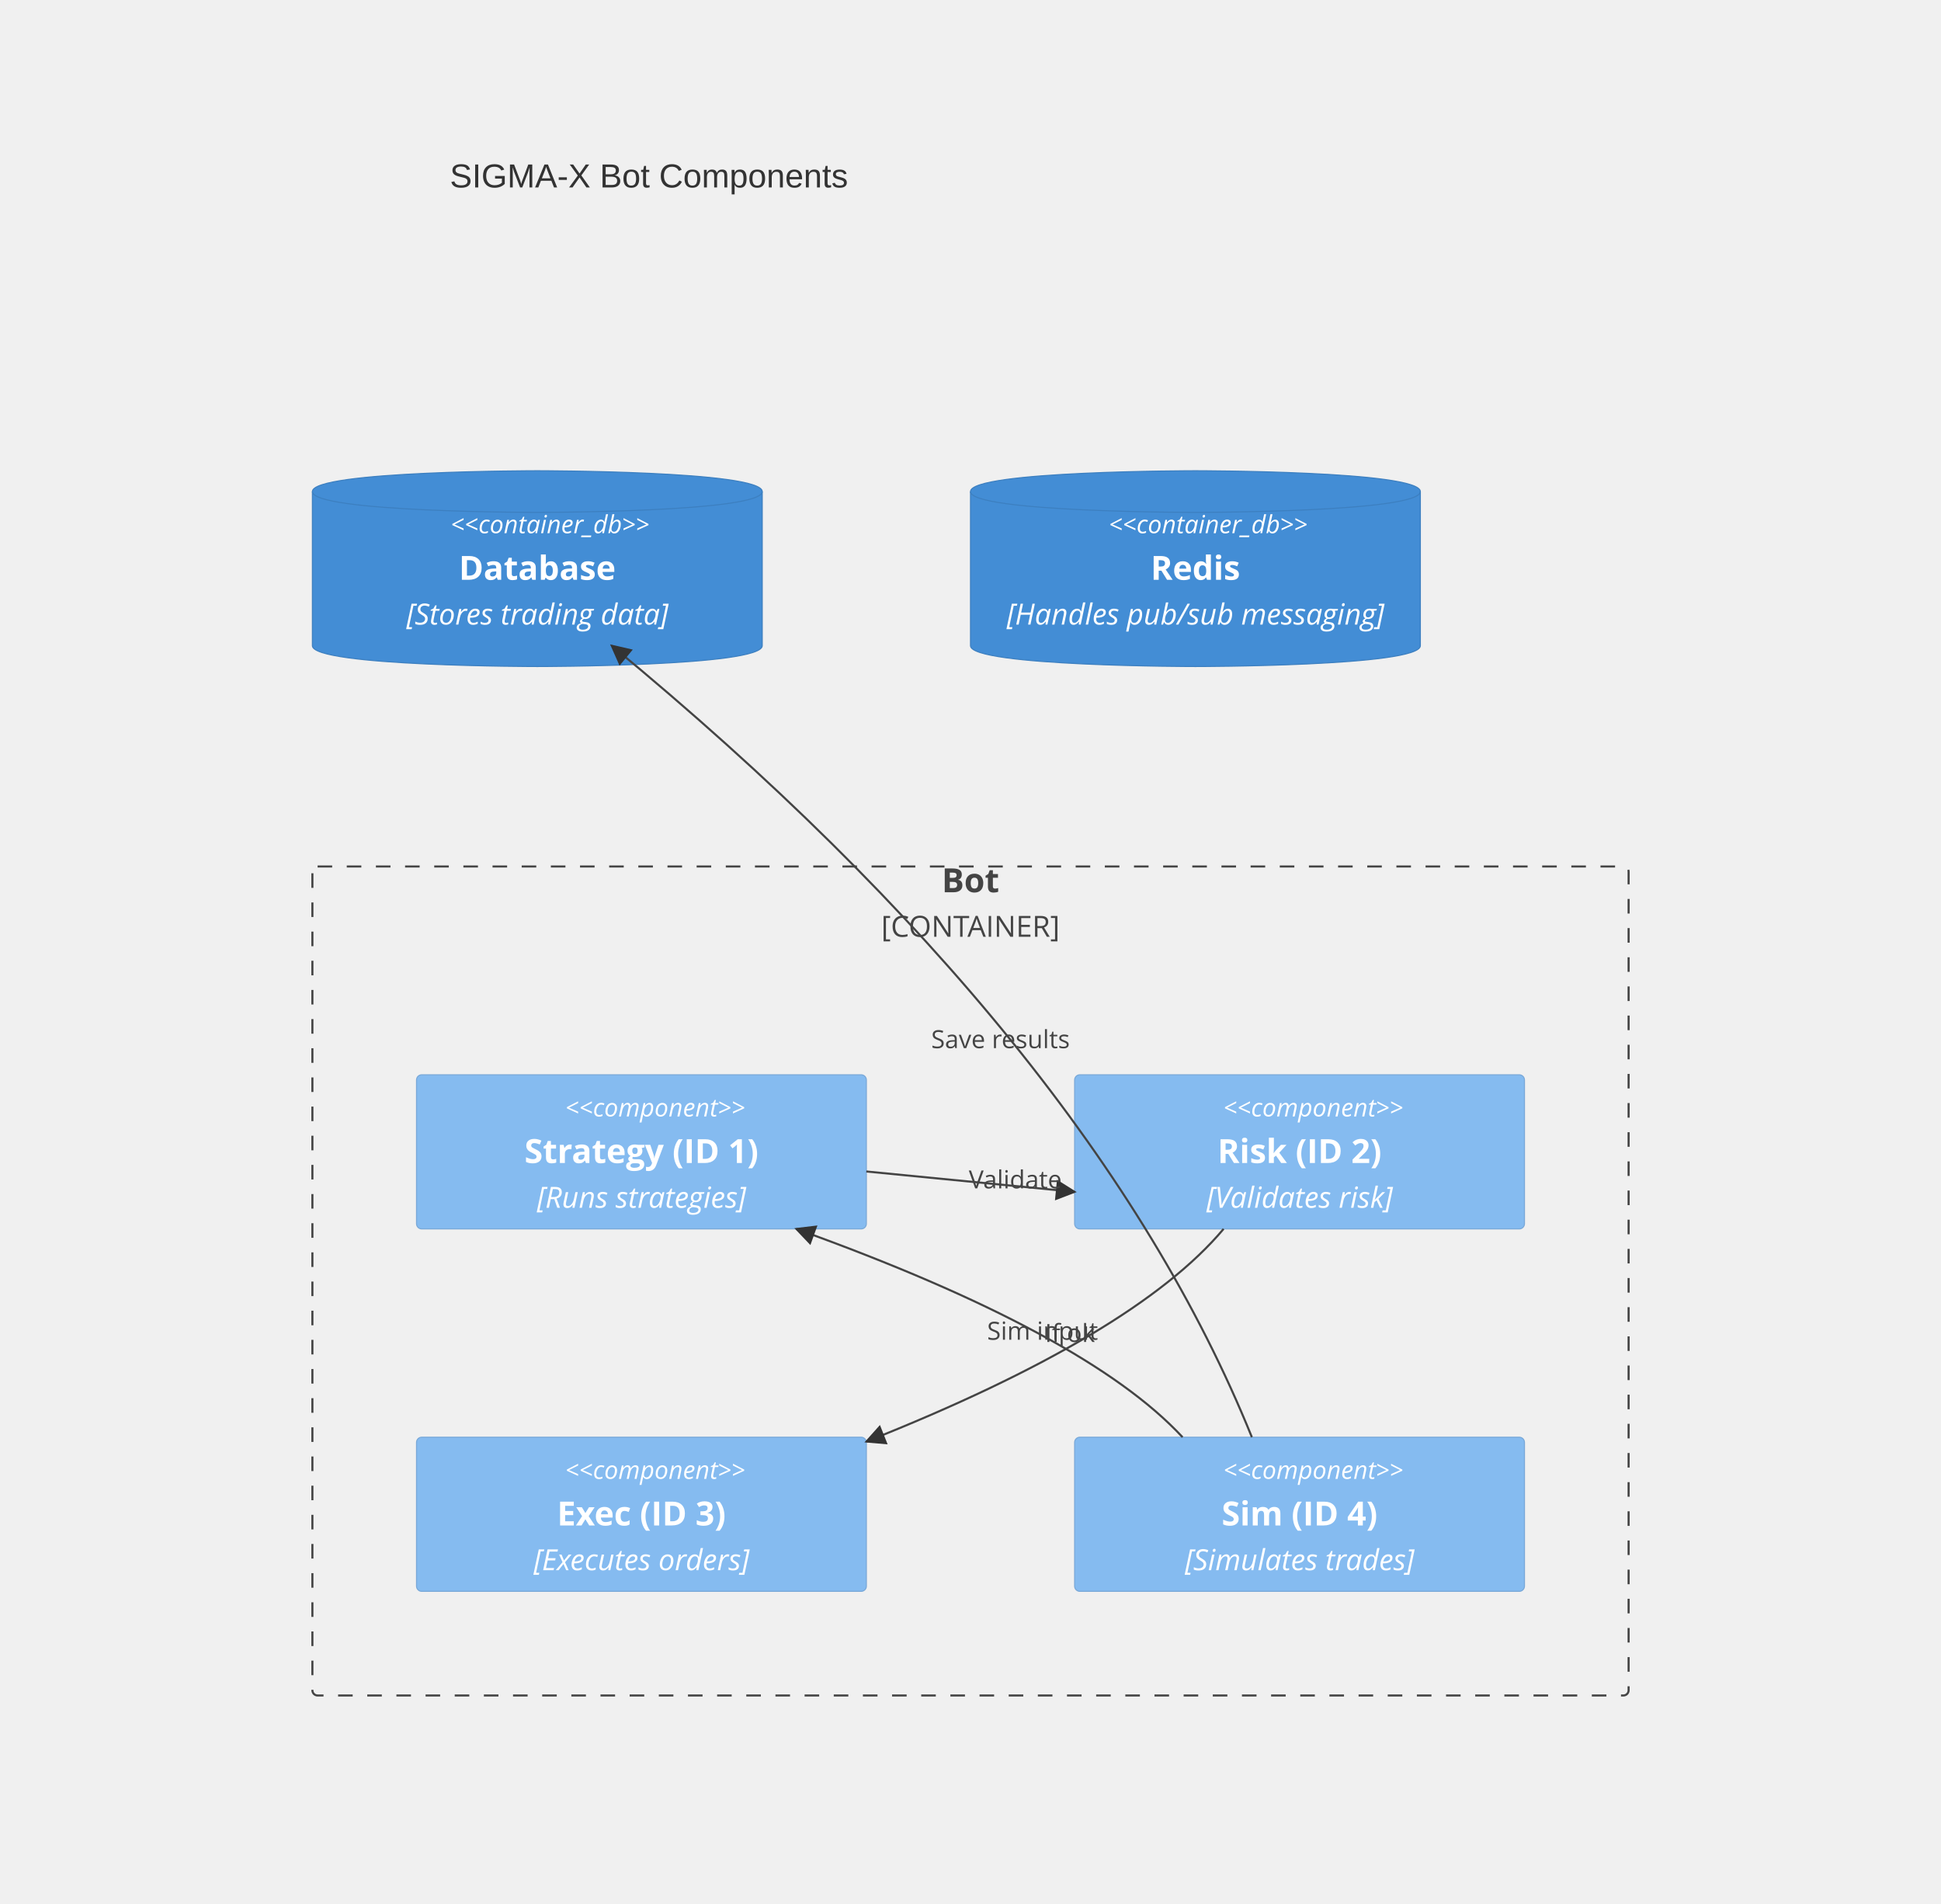
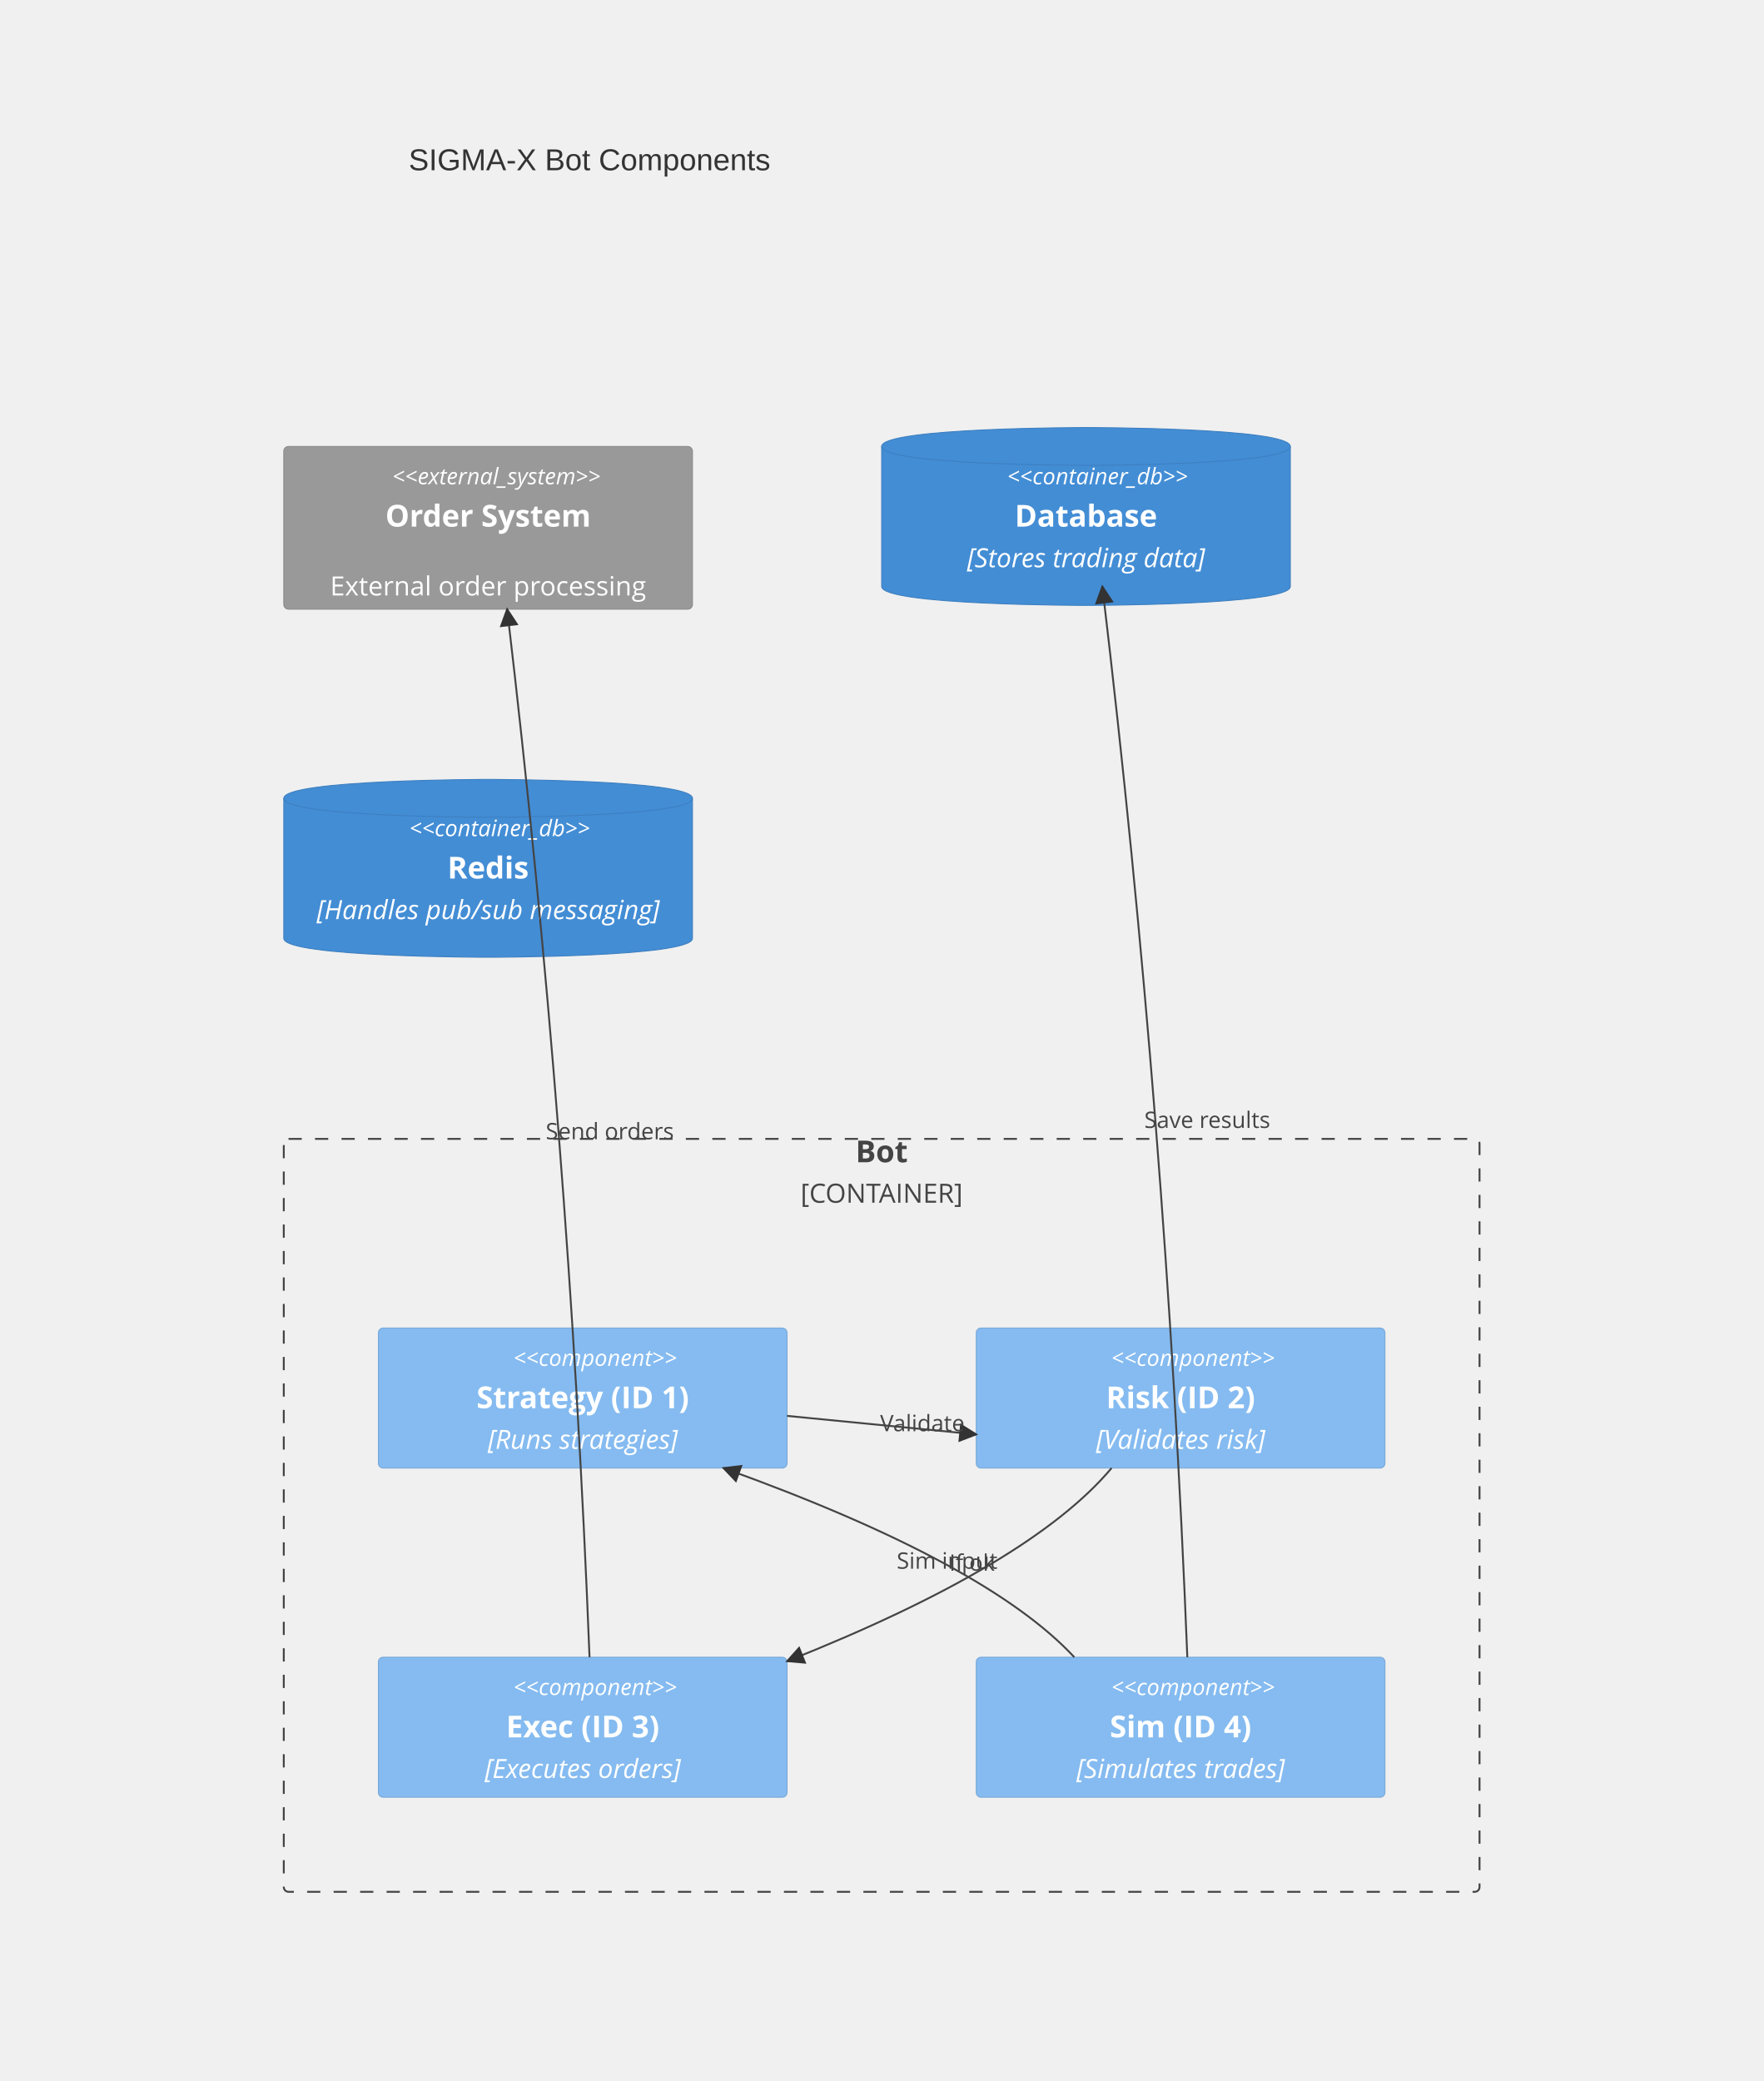
- <svg xmlns="http://www.w3.org/2000/svg" aria-roledescription="c4" role="graphics-document document" viewBox="0 -70 932 914" style="max-width: 932px; background-color: transparent;" width="100%" id="my-svg">
+ <svg xmlns="http://www.w3.org/2000/svg" aria-roledescription="c4" role="graphics-document document" viewBox="0 -70 932 1100" style="max-width: 932px; background-color: transparent;" width="100%" id="my-svg">
  <style>#my-svg{font-family:"trebuchet ms",verdana,arial,sans-serif;font-size:16px;fill:#333;}@keyframes edge-animation-frame{from{stroke-dashoffset:0;}}@keyframes dash{to{stroke-dashoffset:0;}}#my-svg .edge-animation-slow{stroke-dasharray:9,5!important;stroke-dashoffset:900;animation:dash 50s linear infinite;stroke-linecap:round;}#my-svg .edge-animation-fast{stroke-dasharray:9,5!important;stroke-dashoffset:900;animation:dash 20s linear infinite;stroke-linecap:round;}#my-svg .error-icon{fill:#552222;}#my-svg .error-text{fill:#552222;stroke:#552222;}#my-svg .edge-thickness-normal{stroke-width:1px;}#my-svg .edge-thickness-thick{stroke-width:3.5px;}#my-svg .edge-pattern-solid{stroke-dasharray:0;}#my-svg .edge-thickness-invisible{stroke-width:0;fill:none;}#my-svg .edge-pattern-dashed{stroke-dasharray:3;}#my-svg .edge-pattern-dotted{stroke-dasharray:2;}#my-svg .marker{fill:#333333;stroke:#333333;}#my-svg .marker.cross{stroke:#333333;}#my-svg svg{font-family:"trebuchet ms",verdana,arial,sans-serif;font-size:16px;}#my-svg p{margin:0;}#my-svg .person{stroke:hsl(240, 60%, 86.275%);fill:#ECECFF;}#my-svg :root{--mermaid-font-family:"trebuchet ms",verdana,arial,sans-serif;}</style>
  <g />
  <defs>
    <symbol height="24" width="24" id="computer">
      <path d="M2 2v13h20v-13h-20zm18 11h-16v-9h16v9zm-10.228 6l.466-1h3.524l.467 1h-4.457zm14.228 3h-24l2-6h2.104l-1.33 4h18.45l-1.297-4h2.073l2 6zm-5-10h-14v-7h14v7z" transform="scale(.5)" />
    </symbol>
  </defs>
  <defs>
    <symbol clip-rule="evenodd" fill-rule="evenodd" id="database">
      <path d="M12.258.001l.256.004.255.005.253.008.251.01.249.012.247.015.246.016.242.019.241.02.239.023.236.024.233.027.231.028.229.031.225.032.223.034.22.036.217.038.214.04.211.041.208.043.205.045.201.046.198.048.194.05.191.051.187.053.183.054.18.056.175.057.172.059.168.06.163.061.16.063.155.064.15.066.074.033.073.033.071.034.07.034.069.035.068.035.067.035.066.035.064.036.064.036.062.036.06.036.06.037.058.037.058.037.055.038.055.038.053.038.052.038.051.039.05.039.048.039.047.039.045.04.044.04.043.04.041.04.04.041.039.041.037.041.036.041.034.041.033.042.032.042.03.042.029.042.027.042.026.043.024.043.023.043.021.043.02.043.018.044.017.043.015.044.013.044.012.044.011.045.009.044.007.045.006.045.004.045.002.045.001.045v17l-.001.045-.002.045-.004.045-.006.045-.007.045-.009.044-.011.045-.012.044-.013.044-.015.044-.017.043-.018.044-.02.043-.021.043-.023.043-.024.043-.026.043-.027.042-.029.042-.03.042-.032.042-.033.042-.034.041-.036.041-.037.041-.039.041-.04.041-.041.04-.043.04-.044.04-.045.04-.047.039-.048.039-.05.039-.051.039-.052.038-.053.038-.055.038-.055.038-.058.037-.058.037-.06.037-.06.036-.062.036-.064.036-.064.036-.066.035-.067.035-.068.035-.069.035-.07.034-.071.034-.073.033-.074.033-.15.066-.155.064-.16.063-.163.061-.168.06-.172.059-.175.057-.18.056-.183.054-.187.053-.191.051-.194.05-.198.048-.201.046-.205.045-.208.043-.211.041-.214.04-.217.038-.22.036-.223.034-.225.032-.229.031-.231.028-.233.027-.236.024-.239.023-.241.02-.242.019-.246.016-.247.015-.249.012-.251.01-.253.008-.255.005-.256.004-.258.001-.258-.001-.256-.004-.255-.005-.253-.008-.251-.01-.249-.012-.247-.015-.245-.016-.243-.019-.241-.02-.238-.023-.236-.024-.234-.027-.231-.028-.228-.031-.226-.032-.223-.034-.22-.036-.217-.038-.214-.04-.211-.041-.208-.043-.204-.045-.201-.046-.198-.048-.195-.05-.19-.051-.187-.053-.184-.054-.179-.056-.176-.057-.172-.059-.167-.06-.164-.061-.159-.063-.155-.064-.151-.066-.074-.033-.072-.033-.072-.034-.07-.034-.069-.035-.068-.035-.067-.035-.066-.035-.064-.036-.063-.036-.062-.036-.061-.036-.06-.037-.058-.037-.057-.037-.056-.038-.055-.038-.053-.038-.052-.038-.051-.039-.049-.039-.049-.039-.046-.039-.046-.04-.044-.04-.043-.04-.041-.04-.04-.041-.039-.041-.037-.041-.036-.041-.034-.041-.033-.042-.032-.042-.03-.042-.029-.042-.027-.042-.026-.043-.024-.043-.023-.043-.021-.043-.02-.043-.018-.044-.017-.043-.015-.044-.013-.044-.012-.044-.011-.045-.009-.044-.007-.045-.006-.045-.004-.045-.002-.045-.001-.045v-17l.001-.045.002-.045.004-.045.006-.045.007-.045.009-.044.011-.045.012-.044.013-.044.015-.044.017-.043.018-.044.02-.043.021-.043.023-.043.024-.043.026-.043.027-.042.029-.042.03-.042.032-.042.033-.042.034-.041.036-.041.037-.041.039-.041.04-.041.041-.04.043-.04.044-.04.046-.04.046-.039.049-.039.049-.039.051-.039.052-.038.053-.038.055-.038.056-.038.057-.037.058-.037.06-.037.061-.036.062-.036.063-.036.064-.036.066-.035.067-.035.068-.035.069-.035.07-.034.072-.034.072-.033.074-.033.151-.066.155-.064.159-.063.164-.061.167-.06.172-.059.176-.057.179-.056.184-.054.187-.053.19-.051.195-.05.198-.048.201-.046.204-.045.208-.043.211-.041.214-.04.217-.038.22-.036.223-.034.226-.032.228-.031.231-.028.234-.027.236-.024.238-.023.241-.02.243-.019.245-.016.247-.015.249-.012.251-.01.253-.008.255-.005.256-.004.258-.001.258.001zm-9.258 20.499v.01l.001.021.003.021.004.022.005.021.006.022.007.022.009.023.01.022.011.023.012.023.013.023.015.023.016.024.017.023.018.024.019.024.021.024.022.025.023.024.024.025.052.049.056.05.061.051.066.051.07.051.075.051.079.052.084.052.088.052.092.052.097.052.102.051.105.052.11.052.114.051.119.051.123.051.127.05.131.05.135.05.139.048.144.049.147.047.152.047.155.047.16.045.163.045.167.043.171.043.176.041.178.041.183.039.187.039.19.037.194.035.197.035.202.033.204.031.209.03.212.029.216.027.219.025.222.024.226.021.23.02.233.018.236.016.24.015.243.012.246.01.249.008.253.005.256.004.259.001.26-.001.257-.004.254-.005.25-.008.247-.011.244-.012.241-.014.237-.016.233-.018.231-.021.226-.021.224-.024.22-.026.216-.027.212-.028.21-.031.205-.031.202-.034.198-.034.194-.036.191-.037.187-.039.183-.04.179-.04.175-.042.172-.043.168-.044.163-.045.16-.046.155-.046.152-.047.148-.048.143-.049.139-.049.136-.05.131-.05.126-.05.123-.051.118-.052.114-.051.11-.052.106-.052.101-.052.096-.052.092-.052.088-.053.083-.051.079-.052.074-.052.07-.051.065-.051.06-.051.056-.05.051-.05.023-.024.023-.025.021-.024.02-.024.019-.024.018-.024.017-.024.015-.023.014-.024.013-.023.012-.023.01-.023.01-.022.008-.022.006-.022.006-.022.004-.022.004-.021.001-.021.001-.021v-4.127l-.077.055-.08.053-.083.054-.085.053-.087.052-.09.052-.093.051-.095.05-.097.05-.1.049-.102.049-.105.048-.106.047-.109.047-.111.046-.114.045-.115.045-.118.044-.12.043-.122.042-.124.042-.126.041-.128.04-.13.04-.132.038-.134.038-.135.037-.138.037-.139.035-.142.035-.143.034-.144.033-.147.032-.148.031-.15.03-.151.03-.153.029-.154.027-.156.027-.158.026-.159.025-.161.024-.162.023-.163.022-.165.021-.166.02-.167.019-.169.018-.169.017-.171.016-.173.015-.173.014-.175.013-.175.012-.177.011-.178.01-.179.008-.179.008-.181.006-.182.005-.182.004-.184.003-.184.002h-.37l-.184-.002-.184-.003-.182-.004-.182-.005-.181-.006-.179-.008-.179-.008-.178-.01-.176-.011-.176-.012-.175-.013-.173-.014-.172-.015-.171-.016-.17-.017-.169-.018-.167-.019-.166-.02-.165-.021-.163-.022-.162-.023-.161-.024-.159-.025-.157-.026-.156-.027-.155-.027-.153-.029-.151-.03-.15-.03-.148-.031-.146-.032-.145-.033-.143-.034-.141-.035-.14-.035-.137-.037-.136-.037-.134-.038-.132-.038-.13-.04-.128-.04-.126-.041-.124-.042-.122-.042-.12-.044-.117-.043-.116-.045-.113-.045-.112-.046-.109-.047-.106-.047-.105-.048-.102-.049-.1-.049-.097-.05-.095-.05-.093-.052-.09-.051-.087-.052-.085-.053-.083-.054-.08-.054-.077-.054v4.127zm0-5.654v.011l.001.021.003.021.004.021.005.022.006.022.007.022.009.022.01.022.011.023.012.023.013.023.015.024.016.023.017.024.018.024.019.024.021.024.022.024.023.025.024.024.052.05.056.05.061.05.066.051.07.051.075.052.079.051.084.052.088.052.092.052.097.052.102.052.105.052.11.051.114.051.119.052.123.05.127.051.131.05.135.049.139.049.144.048.147.048.152.047.155.046.16.045.163.045.167.044.171.042.176.042.178.04.183.04.187.038.19.037.194.036.197.034.202.033.204.032.209.03.212.028.216.027.219.025.222.024.226.022.23.02.233.018.236.016.24.014.243.012.246.01.249.008.253.006.256.003.259.001.26-.001.257-.003.254-.006.25-.008.247-.01.244-.012.241-.015.237-.016.233-.018.231-.02.226-.022.224-.024.22-.025.216-.027.212-.029.21-.03.205-.032.202-.033.198-.035.194-.036.191-.037.187-.039.183-.039.179-.041.175-.042.172-.043.168-.044.163-.045.16-.045.155-.047.152-.047.148-.048.143-.048.139-.05.136-.049.131-.05.126-.051.123-.051.118-.051.114-.052.11-.052.106-.052.101-.052.096-.052.092-.052.088-.052.083-.052.079-.052.074-.051.07-.052.065-.051.06-.05.056-.051.051-.049.023-.025.023-.024.021-.025.02-.024.019-.024.018-.024.017-.024.015-.023.014-.023.013-.024.012-.022.01-.023.01-.023.008-.022.006-.022.006-.022.004-.021.004-.022.001-.021.001-.021v-4.139l-.077.054-.08.054-.083.054-.085.052-.087.053-.09.051-.093.051-.095.051-.097.05-.1.049-.102.049-.105.048-.106.047-.109.047-.111.046-.114.045-.115.044-.118.044-.12.044-.122.042-.124.042-.126.041-.128.04-.13.039-.132.039-.134.038-.135.037-.138.036-.139.036-.142.035-.143.033-.144.033-.147.033-.148.031-.15.03-.151.03-.153.028-.154.028-.156.027-.158.026-.159.025-.161.024-.162.023-.163.022-.165.021-.166.02-.167.019-.169.018-.169.017-.171.016-.173.015-.173.014-.175.013-.175.012-.177.011-.178.009-.179.009-.179.007-.181.007-.182.005-.182.004-.184.003-.184.002h-.37l-.184-.002-.184-.003-.182-.004-.182-.005-.181-.007-.179-.007-.179-.009-.178-.009-.176-.011-.176-.012-.175-.013-.173-.014-.172-.015-.171-.016-.17-.017-.169-.018-.167-.019-.166-.02-.165-.021-.163-.022-.162-.023-.161-.024-.159-.025-.157-.026-.156-.027-.155-.028-.153-.028-.151-.03-.15-.03-.148-.031-.146-.033-.145-.033-.143-.033-.141-.035-.14-.036-.137-.036-.136-.037-.134-.038-.132-.039-.13-.039-.128-.04-.126-.041-.124-.042-.122-.043-.12-.043-.117-.044-.116-.044-.113-.046-.112-.046-.109-.046-.106-.047-.105-.048-.102-.049-.1-.049-.097-.05-.095-.051-.093-.051-.09-.051-.087-.053-.085-.052-.083-.054-.08-.054-.077-.054v4.139zm0-5.666v.011l.001.02.003.022.004.021.005.022.006.021.007.022.009.023.01.022.011.023.012.023.013.023.015.023.016.024.017.024.018.023.019.024.021.025.022.024.023.024.024.025.052.05.056.05.061.05.066.051.07.051.075.052.079.051.084.052.088.052.092.052.097.052.102.052.105.051.11.052.114.051.119.051.123.051.127.05.131.05.135.05.139.049.144.048.147.048.152.047.155.046.16.045.163.045.167.043.171.043.176.042.178.04.183.04.187.038.19.037.194.036.197.034.202.033.204.032.209.03.212.028.216.027.219.025.222.024.226.021.23.02.233.018.236.017.24.014.243.012.246.01.249.008.253.006.256.003.259.001.26-.001.257-.003.254-.006.25-.008.247-.01.244-.013.241-.014.237-.016.233-.018.231-.02.226-.022.224-.024.22-.025.216-.027.212-.029.21-.03.205-.032.202-.033.198-.035.194-.036.191-.037.187-.039.183-.039.179-.041.175-.042.172-.043.168-.044.163-.045.16-.045.155-.047.152-.047.148-.048.143-.049.139-.049.136-.049.131-.051.126-.05.123-.051.118-.052.114-.051.11-.052.106-.052.101-.052.096-.052.092-.052.088-.052.083-.052.079-.052.074-.052.07-.051.065-.051.06-.051.056-.05.051-.049.023-.025.023-.025.021-.024.02-.024.019-.024.018-.024.017-.024.015-.023.014-.024.013-.023.012-.023.01-.022.01-.023.008-.022.006-.022.006-.022.004-.022.004-.021.001-.021.001-.021v-4.153l-.077.054-.08.054-.083.053-.085.053-.087.053-.09.051-.093.051-.095.051-.097.05-.1.049-.102.048-.105.048-.106.048-.109.046-.111.046-.114.046-.115.044-.118.044-.12.043-.122.043-.124.042-.126.041-.128.04-.13.039-.132.039-.134.038-.135.037-.138.036-.139.036-.142.034-.143.034-.144.033-.147.032-.148.032-.15.03-.151.03-.153.028-.154.028-.156.027-.158.026-.159.024-.161.024-.162.023-.163.023-.165.021-.166.02-.167.019-.169.018-.169.017-.171.016-.173.015-.173.014-.175.013-.175.012-.177.01-.178.01-.179.009-.179.007-.181.006-.182.006-.182.004-.184.003-.184.001-.185.001-.185-.001-.184-.001-.184-.003-.182-.004-.182-.006-.181-.006-.179-.007-.179-.009-.178-.01-.176-.01-.176-.012-.175-.013-.173-.014-.172-.015-.171-.016-.17-.017-.169-.018-.167-.019-.166-.02-.165-.021-.163-.023-.162-.023-.161-.024-.159-.024-.157-.026-.156-.027-.155-.028-.153-.028-.151-.03-.15-.03-.148-.032-.146-.032-.145-.033-.143-.034-.141-.034-.14-.036-.137-.036-.136-.037-.134-.038-.132-.039-.13-.039-.128-.041-.126-.041-.124-.041-.122-.043-.12-.043-.117-.044-.116-.044-.113-.046-.112-.046-.109-.046-.106-.048-.105-.048-.102-.048-.1-.05-.097-.049-.095-.051-.093-.051-.09-.052-.087-.052-.085-.053-.083-.053-.08-.054-.077-.054v4.153zm8.74-8.179l-.257.004-.254.005-.25.008-.247.011-.244.012-.241.014-.237.016-.233.018-.231.021-.226.022-.224.023-.22.026-.216.027-.212.028-.21.031-.205.032-.202.033-.198.034-.194.036-.191.038-.187.038-.183.04-.179.041-.175.042-.172.043-.168.043-.163.045-.16.046-.155.046-.152.048-.148.048-.143.048-.139.049-.136.05-.131.05-.126.051-.123.051-.118.051-.114.052-.11.052-.106.052-.101.052-.096.052-.092.052-.088.052-.083.052-.079.052-.074.051-.07.052-.065.051-.06.05-.056.05-.051.05-.023.025-.023.024-.021.024-.02.025-.019.024-.018.024-.017.023-.015.024-.014.023-.013.023-.012.023-.01.023-.01.022-.008.022-.006.023-.006.021-.004.022-.004.021-.001.021-.001.021.001.021.001.021.004.021.004.022.006.021.006.023.008.022.01.022.01.023.012.023.013.023.014.023.015.024.017.023.018.024.019.024.02.025.021.024.023.024.023.025.051.05.056.05.06.05.065.051.07.052.074.051.079.052.083.052.088.052.092.052.096.052.101.052.106.052.11.052.114.052.118.051.123.051.126.051.131.05.136.05.139.049.143.048.148.048.152.048.155.046.16.046.163.045.168.043.172.043.175.042.179.041.183.04.187.038.191.038.194.036.198.034.202.033.205.032.21.031.212.028.216.027.22.026.224.023.226.022.231.021.233.018.237.016.241.014.244.012.247.011.25.008.254.005.257.004.26.001.26-.001.257-.004.254-.005.25-.008.247-.011.244-.012.241-.014.237-.016.233-.018.231-.021.226-.022.224-.023.22-.026.216-.027.212-.028.21-.031.205-.032.202-.033.198-.034.194-.036.191-.038.187-.038.183-.04.179-.041.175-.042.172-.043.168-.043.163-.045.16-.046.155-.046.152-.048.148-.048.143-.048.139-.049.136-.05.131-.05.126-.051.123-.051.118-.051.114-.052.11-.052.106-.052.101-.052.096-.052.092-.052.088-.052.083-.052.079-.052.074-.051.07-.052.065-.051.06-.05.056-.05.051-.05.023-.025.023-.024.021-.024.02-.025.019-.024.018-.024.017-.023.015-.024.014-.023.013-.023.012-.023.01-.023.01-.022.008-.022.006-.023.006-.021.004-.022.004-.021.001-.021.001-.021-.001-.021-.001-.021-.004-.021-.004-.022-.006-.021-.006-.023-.008-.022-.01-.022-.01-.023-.012-.023-.013-.023-.014-.023-.015-.024-.017-.023-.018-.024-.019-.024-.02-.025-.021-.024-.023-.024-.023-.025-.051-.05-.056-.05-.06-.05-.065-.051-.07-.052-.074-.051-.079-.052-.083-.052-.088-.052-.092-.052-.096-.052-.101-.052-.106-.052-.11-.052-.114-.052-.118-.051-.123-.051-.126-.051-.131-.05-.136-.05-.139-.049-.143-.048-.148-.048-.152-.048-.155-.046-.16-.046-.163-.045-.168-.043-.172-.043-.175-.042-.179-.041-.183-.04-.187-.038-.191-.038-.194-.036-.198-.034-.202-.033-.205-.032-.21-.031-.212-.028-.216-.027-.22-.026-.224-.023-.226-.022-.231-.021-.233-.018-.237-.016-.241-.014-.244-.012-.247-.011-.25-.008-.254-.005-.257-.004-.26-.001-.26.001z" transform="scale(.5)" />
    </symbol>
  </defs>
  <defs>
    <symbol height="24" width="24" id="clock">
      <path d="M12 2c5.514 0 10 4.486 10 10s-4.486 10-10 10-10-4.486-10-10 4.486-10 10-10zm0-2c-6.627 0-12 5.373-12 12s5.373 12 12 12 12-5.373 12-12-5.373-12-12-12zm5.848 12.459c.202.038.202.333.001.372-1.907.361-6.045 1.111-6.547 1.111-.719 0-1.301-.582-1.301-1.301 0-.512.77-5.447 1.125-7.445.034-.192.312-.181.343.014l.985 6.238 5.394 1.011z" transform="scale(.5)" />
    </symbol>
  </defs>
  <g class="person-man">
-     <path d="M150,166c0,-10 108,-10 108,-10c0,0 108,0 108,10l0,74c0,10 -108,10 -108,10c0,0 -108,0 -108,-10l0,-74" stroke="#3C7FC0" stroke-width="0.5" fill="#438DD5" />
-     <path d="M150,166c0,10 108,10 108,10c0,0 108,0 108,-10" stroke="#3C7FC0" stroke-width="0.5" fill="none" />
-     <text y="186" x="216.5" textLength="83" lengthAdjust="spacing" font-style="italic" font-size="12" font-family="&quot;Open Sans&quot;, sans-serif" fill="#FFFFFF">&lt;&lt;container_db&gt;&gt;</text>
+     <rect stroke-width="0.5" ry="2.5" rx="2.5" height="86" width="216" stroke="#8A8A8A" fill="#999999" y="166" x="150" />
+     <text y="186" x="207.5" textLength="101" lengthAdjust="spacing" font-style="italic" font-size="12" font-family="&quot;Open Sans&quot;, sans-serif" fill="#FFFFFF">&lt;&lt;external_system&gt;&gt;</text>
    <text style="text-anchor: middle; font-size: 16px; font-weight: bold; font-family: &quot;Open Sans&quot;, sans-serif;" fill="#FFFFFF" dominant-baseline="middle" y="204" x="258">
-       <tspan alignment-baseline="mathematical" dy="0">Database</tspan>
+       <tspan alignment-baseline="mathematical" dy="0">Order System</tspan>
    </text>
-     <text style="text-anchor: middle; font-size: 14px; font-weight: normal; font-family: &quot;Open Sans&quot;, sans-serif;" font-style="italic" fill="#FFFFFF" dominant-baseline="middle" y="226" x="258">
-       <tspan alignment-baseline="mathematical" dy="0">[Stores trading data]</tspan>
+     <text style="text-anchor: middle; font-size: 14px; font-weight: normal; font-family: &quot;Open Sans&quot;, sans-serif;" fill="#FFFFFF" dominant-baseline="middle" y="241" x="258">
+       <tspan alignment-baseline="mathematical" dy="0">External order processing</tspan>
    </text>
  </g>
  <g class="person-man">
    <path d="M466,166c0,-10 108,-10 108,-10c0,0 108,0 108,10l0,74c0,10 -108,10 -108,10c0,0 -108,0 -108,-10l0,-74" stroke="#3C7FC0" stroke-width="0.5" fill="#438DD5" />
    <path d="M466,166c0,10 108,10 108,10c0,0 108,0 108,-10" stroke="#3C7FC0" stroke-width="0.5" fill="none" />
    <text y="186" x="532.5" textLength="83" lengthAdjust="spacing" font-style="italic" font-size="12" font-family="&quot;Open Sans&quot;, sans-serif" fill="#FFFFFF">&lt;&lt;container_db&gt;&gt;</text>
    <text style="text-anchor: middle; font-size: 16px; font-weight: bold; font-family: &quot;Open Sans&quot;, sans-serif;" fill="#FFFFFF" dominant-baseline="middle" y="204" x="574">
+       <tspan alignment-baseline="mathematical" dy="0">Database</tspan>
+     </text>
+     <text style="text-anchor: middle; font-size: 14px; font-weight: normal; font-family: &quot;Open Sans&quot;, sans-serif;" font-style="italic" fill="#FFFFFF" dominant-baseline="middle" y="226" x="574">
+       <tspan alignment-baseline="mathematical" dy="0">[Stores trading data]</tspan>
+     </text>
+   </g>
+   <g class="person-man">
+     <path d="M150,352c0,-10 108,-10 108,-10c0,0 108,0 108,10l0,74c0,10 -108,10 -108,10c0,0 -108,0 -108,-10l0,-74" stroke="#3C7FC0" stroke-width="0.5" fill="#438DD5" />
+     <path d="M150,352c0,10 108,10 108,10c0,0 108,0 108,-10" stroke="#3C7FC0" stroke-width="0.5" fill="none" />
+     <text y="372" x="216.5" textLength="83" lengthAdjust="spacing" font-style="italic" font-size="12" font-family="&quot;Open Sans&quot;, sans-serif" fill="#FFFFFF">&lt;&lt;container_db&gt;&gt;</text>
+     <text style="text-anchor: middle; font-size: 16px; font-weight: bold; font-family: &quot;Open Sans&quot;, sans-serif;" fill="#FFFFFF" dominant-baseline="middle" y="390" x="258">
      <tspan alignment-baseline="mathematical" dy="0">Redis</tspan>
    </text>
-     <text style="text-anchor: middle; font-size: 14px; font-weight: normal; font-family: &quot;Open Sans&quot;, sans-serif;" font-style="italic" fill="#FFFFFF" dominant-baseline="middle" y="226" x="574">
+     <text style="text-anchor: middle; font-size: 14px; font-weight: normal; font-family: &quot;Open Sans&quot;, sans-serif;" font-style="italic" fill="#FFFFFF" dominant-baseline="middle" y="412" x="258">
      <tspan alignment-baseline="mathematical" dy="0">[Handles pub/sub messaging]</tspan>
    </text>
  </g>
  <g class="person-man">
-     <rect stroke-width="0.5" ry="2.5" rx="2.5" height="74" width="216" stroke="#78A8D8" fill="#85BBF0" y="446" x="200" />
-     <text y="466" x="271.5" textLength="73" lengthAdjust="spacing" font-style="italic" font-size="12" font-family="&quot;Open Sans&quot;, sans-serif" fill="#FFFFFF">&lt;&lt;component&gt;&gt;</text>
-     <text style="text-anchor: middle; font-size: 16px; font-weight: bold; font-family: &quot;Open Sans&quot;, sans-serif;" fill="#FFFFFF" dominant-baseline="middle" y="484" x="308">
+     <rect stroke-width="0.5" ry="2.5" rx="2.5" height="74" width="216" stroke="#78A8D8" fill="#85BBF0" y="632" x="200" />
+     <text y="652" x="271.5" textLength="73" lengthAdjust="spacing" font-style="italic" font-size="12" font-family="&quot;Open Sans&quot;, sans-serif" fill="#FFFFFF">&lt;&lt;component&gt;&gt;</text>
+     <text style="text-anchor: middle; font-size: 16px; font-weight: bold; font-family: &quot;Open Sans&quot;, sans-serif;" fill="#FFFFFF" dominant-baseline="middle" y="670" x="308">
      <tspan alignment-baseline="mathematical" dy="0">Strategy (ID 1)</tspan>
    </text>
-     <text style="text-anchor: middle; font-size: 14px; font-weight: normal; font-family: &quot;Open Sans&quot;, sans-serif;" font-style="italic" fill="#FFFFFF" dominant-baseline="middle" y="506" x="308">
+     <text style="text-anchor: middle; font-size: 14px; font-weight: normal; font-family: &quot;Open Sans&quot;, sans-serif;" font-style="italic" fill="#FFFFFF" dominant-baseline="middle" y="692" x="308">
      <tspan alignment-baseline="mathematical" dy="0">[Runs strategies]</tspan>
    </text>
  </g>
  <g class="person-man">
-     <rect stroke-width="0.5" ry="2.5" rx="2.5" height="74" width="216" stroke="#78A8D8" fill="#85BBF0" y="446" x="516" />
-     <text y="466" x="587.5" textLength="73" lengthAdjust="spacing" font-style="italic" font-size="12" font-family="&quot;Open Sans&quot;, sans-serif" fill="#FFFFFF">&lt;&lt;component&gt;&gt;</text>
-     <text style="text-anchor: middle; font-size: 16px; font-weight: bold; font-family: &quot;Open Sans&quot;, sans-serif;" fill="#FFFFFF" dominant-baseline="middle" y="484" x="624">
+     <rect stroke-width="0.5" ry="2.5" rx="2.5" height="74" width="216" stroke="#78A8D8" fill="#85BBF0" y="632" x="516" />
+     <text y="652" x="587.5" textLength="73" lengthAdjust="spacing" font-style="italic" font-size="12" font-family="&quot;Open Sans&quot;, sans-serif" fill="#FFFFFF">&lt;&lt;component&gt;&gt;</text>
+     <text style="text-anchor: middle; font-size: 16px; font-weight: bold; font-family: &quot;Open Sans&quot;, sans-serif;" fill="#FFFFFF" dominant-baseline="middle" y="670" x="624">
      <tspan alignment-baseline="mathematical" dy="0">Risk (ID 2)</tspan>
    </text>
-     <text style="text-anchor: middle; font-size: 14px; font-weight: normal; font-family: &quot;Open Sans&quot;, sans-serif;" font-style="italic" fill="#FFFFFF" dominant-baseline="middle" y="506" x="624">
+     <text style="text-anchor: middle; font-size: 14px; font-weight: normal; font-family: &quot;Open Sans&quot;, sans-serif;" font-style="italic" fill="#FFFFFF" dominant-baseline="middle" y="692" x="624">
      <tspan alignment-baseline="mathematical" dy="0">[Validates risk]</tspan>
    </text>
  </g>
  <g class="person-man">
-     <rect stroke-width="0.5" ry="2.5" rx="2.5" height="74" width="216" stroke="#78A8D8" fill="#85BBF0" y="620" x="200" />
-     <text y="640" x="271.5" textLength="73" lengthAdjust="spacing" font-style="italic" font-size="12" font-family="&quot;Open Sans&quot;, sans-serif" fill="#FFFFFF">&lt;&lt;component&gt;&gt;</text>
-     <text style="text-anchor: middle; font-size: 16px; font-weight: bold; font-family: &quot;Open Sans&quot;, sans-serif;" fill="#FFFFFF" dominant-baseline="middle" y="658" x="308">
+     <rect stroke-width="0.5" ry="2.5" rx="2.5" height="74" width="216" stroke="#78A8D8" fill="#85BBF0" y="806" x="200" />
+     <text y="826" x="271.5" textLength="73" lengthAdjust="spacing" font-style="italic" font-size="12" font-family="&quot;Open Sans&quot;, sans-serif" fill="#FFFFFF">&lt;&lt;component&gt;&gt;</text>
+     <text style="text-anchor: middle; font-size: 16px; font-weight: bold; font-family: &quot;Open Sans&quot;, sans-serif;" fill="#FFFFFF" dominant-baseline="middle" y="844" x="308">
      <tspan alignment-baseline="mathematical" dy="0">Exec (ID 3)</tspan>
    </text>
-     <text style="text-anchor: middle; font-size: 14px; font-weight: normal; font-family: &quot;Open Sans&quot;, sans-serif;" font-style="italic" fill="#FFFFFF" dominant-baseline="middle" y="680" x="308">
+     <text style="text-anchor: middle; font-size: 14px; font-weight: normal; font-family: &quot;Open Sans&quot;, sans-serif;" font-style="italic" fill="#FFFFFF" dominant-baseline="middle" y="866" x="308">
      <tspan alignment-baseline="mathematical" dy="0">[Executes orders]</tspan>
    </text>
  </g>
  <g class="person-man">
-     <rect stroke-width="0.5" ry="2.5" rx="2.5" height="74" width="216" stroke="#78A8D8" fill="#85BBF0" y="620" x="516" />
-     <text y="640" x="587.5" textLength="73" lengthAdjust="spacing" font-style="italic" font-size="12" font-family="&quot;Open Sans&quot;, sans-serif" fill="#FFFFFF">&lt;&lt;component&gt;&gt;</text>
-     <text style="text-anchor: middle; font-size: 16px; font-weight: bold; font-family: &quot;Open Sans&quot;, sans-serif;" fill="#FFFFFF" dominant-baseline="middle" y="658" x="624">
+     <rect stroke-width="0.5" ry="2.5" rx="2.5" height="74" width="216" stroke="#78A8D8" fill="#85BBF0" y="806" x="516" />
+     <text y="826" x="587.5" textLength="73" lengthAdjust="spacing" font-style="italic" font-size="12" font-family="&quot;Open Sans&quot;, sans-serif" fill="#FFFFFF">&lt;&lt;component&gt;&gt;</text>
+     <text style="text-anchor: middle; font-size: 16px; font-weight: bold; font-family: &quot;Open Sans&quot;, sans-serif;" fill="#FFFFFF" dominant-baseline="middle" y="844" x="624">
      <tspan alignment-baseline="mathematical" dy="0">Sim (ID 4)</tspan>
    </text>
-     <text style="text-anchor: middle; font-size: 14px; font-weight: normal; font-family: &quot;Open Sans&quot;, sans-serif;" font-style="italic" fill="#FFFFFF" dominant-baseline="middle" y="680" x="624">
+     <text style="text-anchor: middle; font-size: 14px; font-weight: normal; font-family: &quot;Open Sans&quot;, sans-serif;" font-style="italic" fill="#FFFFFF" dominant-baseline="middle" y="866" x="624">
      <tspan alignment-baseline="mathematical" dy="0">[Simulates trades]</tspan>
    </text>
  </g>
  <g>
-     <rect stroke-dasharray="7.0,7.0" stroke-width="1" ry="2.5" rx="2.5" height="398" width="632" stroke="#444444" fill="none" y="346" x="150" />
-     <text style="text-anchor: middle; font-size: 16px; font-weight: bold; font-family: &quot;Open Sans&quot;, sans-serif;" fill="#444444" dominant-baseline="middle" y="354" x="466">
+     <rect stroke-dasharray="7.0,7.0" stroke-width="1" ry="2.5" rx="2.5" height="398" width="632" stroke="#444444" fill="none" y="532" x="150" />
+     <text style="text-anchor: middle; font-size: 16px; font-weight: bold; font-family: &quot;Open Sans&quot;, sans-serif;" fill="#444444" dominant-baseline="middle" y="540" x="466">
      <tspan alignment-baseline="mathematical" dy="0">Bot</tspan>
    </text>
-     <text style="text-anchor: middle; font-size: 14px; font-weight: normal; font-family: &quot;Open Sans&quot;, sans-serif;" fill="#444444" dominant-baseline="middle" y="376" x="466">
+     <text style="text-anchor: middle; font-size: 14px; font-weight: normal; font-family: &quot;Open Sans&quot;, sans-serif;" fill="#444444" dominant-baseline="middle" y="562" x="466">
      <tspan alignment-baseline="mathematical" dy="0">[CONTAINER]</tspan>
    </text>
  </g>
  <defs>
    <marker orient="auto" markerHeight="12" markerWidth="12" markerUnits="userSpaceOnUse" refY="5" refX="9" id="arrowhead">
      <path d="M 0 0 L 10 5 L 0 10 z" />
    </marker>
  </defs>
  <defs>
    <marker orient="auto" markerHeight="12" markerWidth="12" markerUnits="userSpaceOnUse" refY="5" refX="1" id="arrowend">
      <path d="M 10 0 L 0 5 L 10 10 z" />
    </marker>
  </defs>
  <defs>
    <marker refY="4" refX="16" orient="auto" markerHeight="8" markerWidth="15" id="crosshead">
      <path style="stroke-dasharray: 0, 0;" d="M 9,2 V 6 L16,4 Z" stroke-width="1px" stroke="#000000" fill="black" />
      <path style="stroke-dasharray: 0, 0;" d="M 0,1 L 6,7 M 6,1 L 0,7" stroke-width="1px" stroke="#000000" fill="none" />
    </marker>
  </defs>
  <defs>
    <marker orient="auto" markerHeight="28" markerWidth="20" refY="7" refX="18" id="filled-head">
      <path d="M 18,7 L9,13 L14,7 L9,1 Z" />
    </marker>
  </defs>
  <g>
-     <line style="fill: none;" marker-end="url(#arrowhead)" stroke="#444444" stroke-width="1" y2="502.212" x2="516" y1="492.425" x1="416" />
-     <text style="text-anchor: middle; font-size: 12px; font-weight: normal; font-family: &quot;Open Sans&quot;, sans-serif;" fill="#444444" dominant-baseline="middle" y="497.318" x="487.5">
+     <line style="fill: none;" marker-end="url(#arrowhead)" stroke="#444444" stroke-width="1" y2="688.212" x2="516" y1="678.425" x1="416" />
+     <text style="text-anchor: middle; font-size: 12px; font-weight: normal; font-family: &quot;Open Sans&quot;, sans-serif;" fill="#444444" dominant-baseline="middle" y="683.318" x="487.5">
      <tspan alignment-baseline="mathematical" dy="0">Validate</tspan>
    </text>
-     <path marker-end="url(#arrowhead)" d="M587.526,520 Q544.645,571.052 416,622.104" stroke="#444444" stroke-width="1" fill="none" />
-     <text style="text-anchor: middle; font-size: 12px; font-weight: normal; font-family: &quot;Open Sans&quot;, sans-serif;" fill="#444444" dominant-baseline="middle" y="571.052" x="513.763">
+     <path marker-end="url(#arrowhead)" d="M587.526,706 Q544.645,757.052 416,808.104" stroke="#444444" stroke-width="1" fill="none" />
+     <text style="text-anchor: middle; font-size: 12px; font-weight: normal; font-family: &quot;Open Sans&quot;, sans-serif;" fill="#444444" dominant-baseline="middle" y="757.052" x="513.763">
      <tspan alignment-baseline="mathematical" dy="0">If ok</tspan>
    </text>
-     <path marker-end="url(#arrowhead)" d="M567.825,620 Q521.456,570 382.351,520" stroke="#444444" stroke-width="1" fill="none" />
-     <text style="text-anchor: middle; font-size: 12px; font-weight: normal; font-family: &quot;Open Sans&quot;, sans-serif;" fill="#444444" dominant-baseline="middle" y="570" x="500.588">
+     <path marker-end="url(#arrowhead)" d="M311.595,806 Q300.705,529 268.035,252" stroke="#444444" stroke-width="1" fill="none" />
+     <text style="text-anchor: middle; font-size: 12px; font-weight: normal; font-family: &quot;Open Sans&quot;, sans-serif;" fill="#444444" dominant-baseline="middle" y="529" x="322.315">
+       <tspan alignment-baseline="mathematical" dy="0">Send orders</tspan>
+     </text>
+     <path marker-end="url(#arrowhead)" d="M567.825,806 Q521.456,756 382.351,706" stroke="#444444" stroke-width="1" fill="none" />
+     <text style="text-anchor: middle; font-size: 12px; font-weight: normal; font-family: &quot;Open Sans&quot;, sans-serif;" fill="#444444" dominant-baseline="middle" y="756" x="500.588">
      <tspan alignment-baseline="mathematical" dy="0">Sim input</tspan>
    </text>
-     <path marker-end="url(#arrowhead)" d="M601.108,620 Q524.261,430 293.719,240" stroke="#444444" stroke-width="1" fill="none" />
-     <text style="text-anchor: middle; font-size: 12px; font-weight: normal; font-family: &quot;Open Sans&quot;, sans-serif;" fill="#444444" dominant-baseline="middle" y="430" x="480.413">
+     <path marker-end="url(#arrowhead)" d="M627.559,806 Q616.328,523 582.635,240" stroke="#444444" stroke-width="1" fill="none" />
+     <text style="text-anchor: middle; font-size: 12px; font-weight: normal; font-family: &quot;Open Sans&quot;, sans-serif;" fill="#444444" dominant-baseline="middle" y="523" x="638.097">
      <tspan alignment-baseline="mathematical" dy="0">Save results</tspan>
    </text>
  </g>
  <text y="20" x="216">SIGMA-X Bot Components</text>
</svg>
